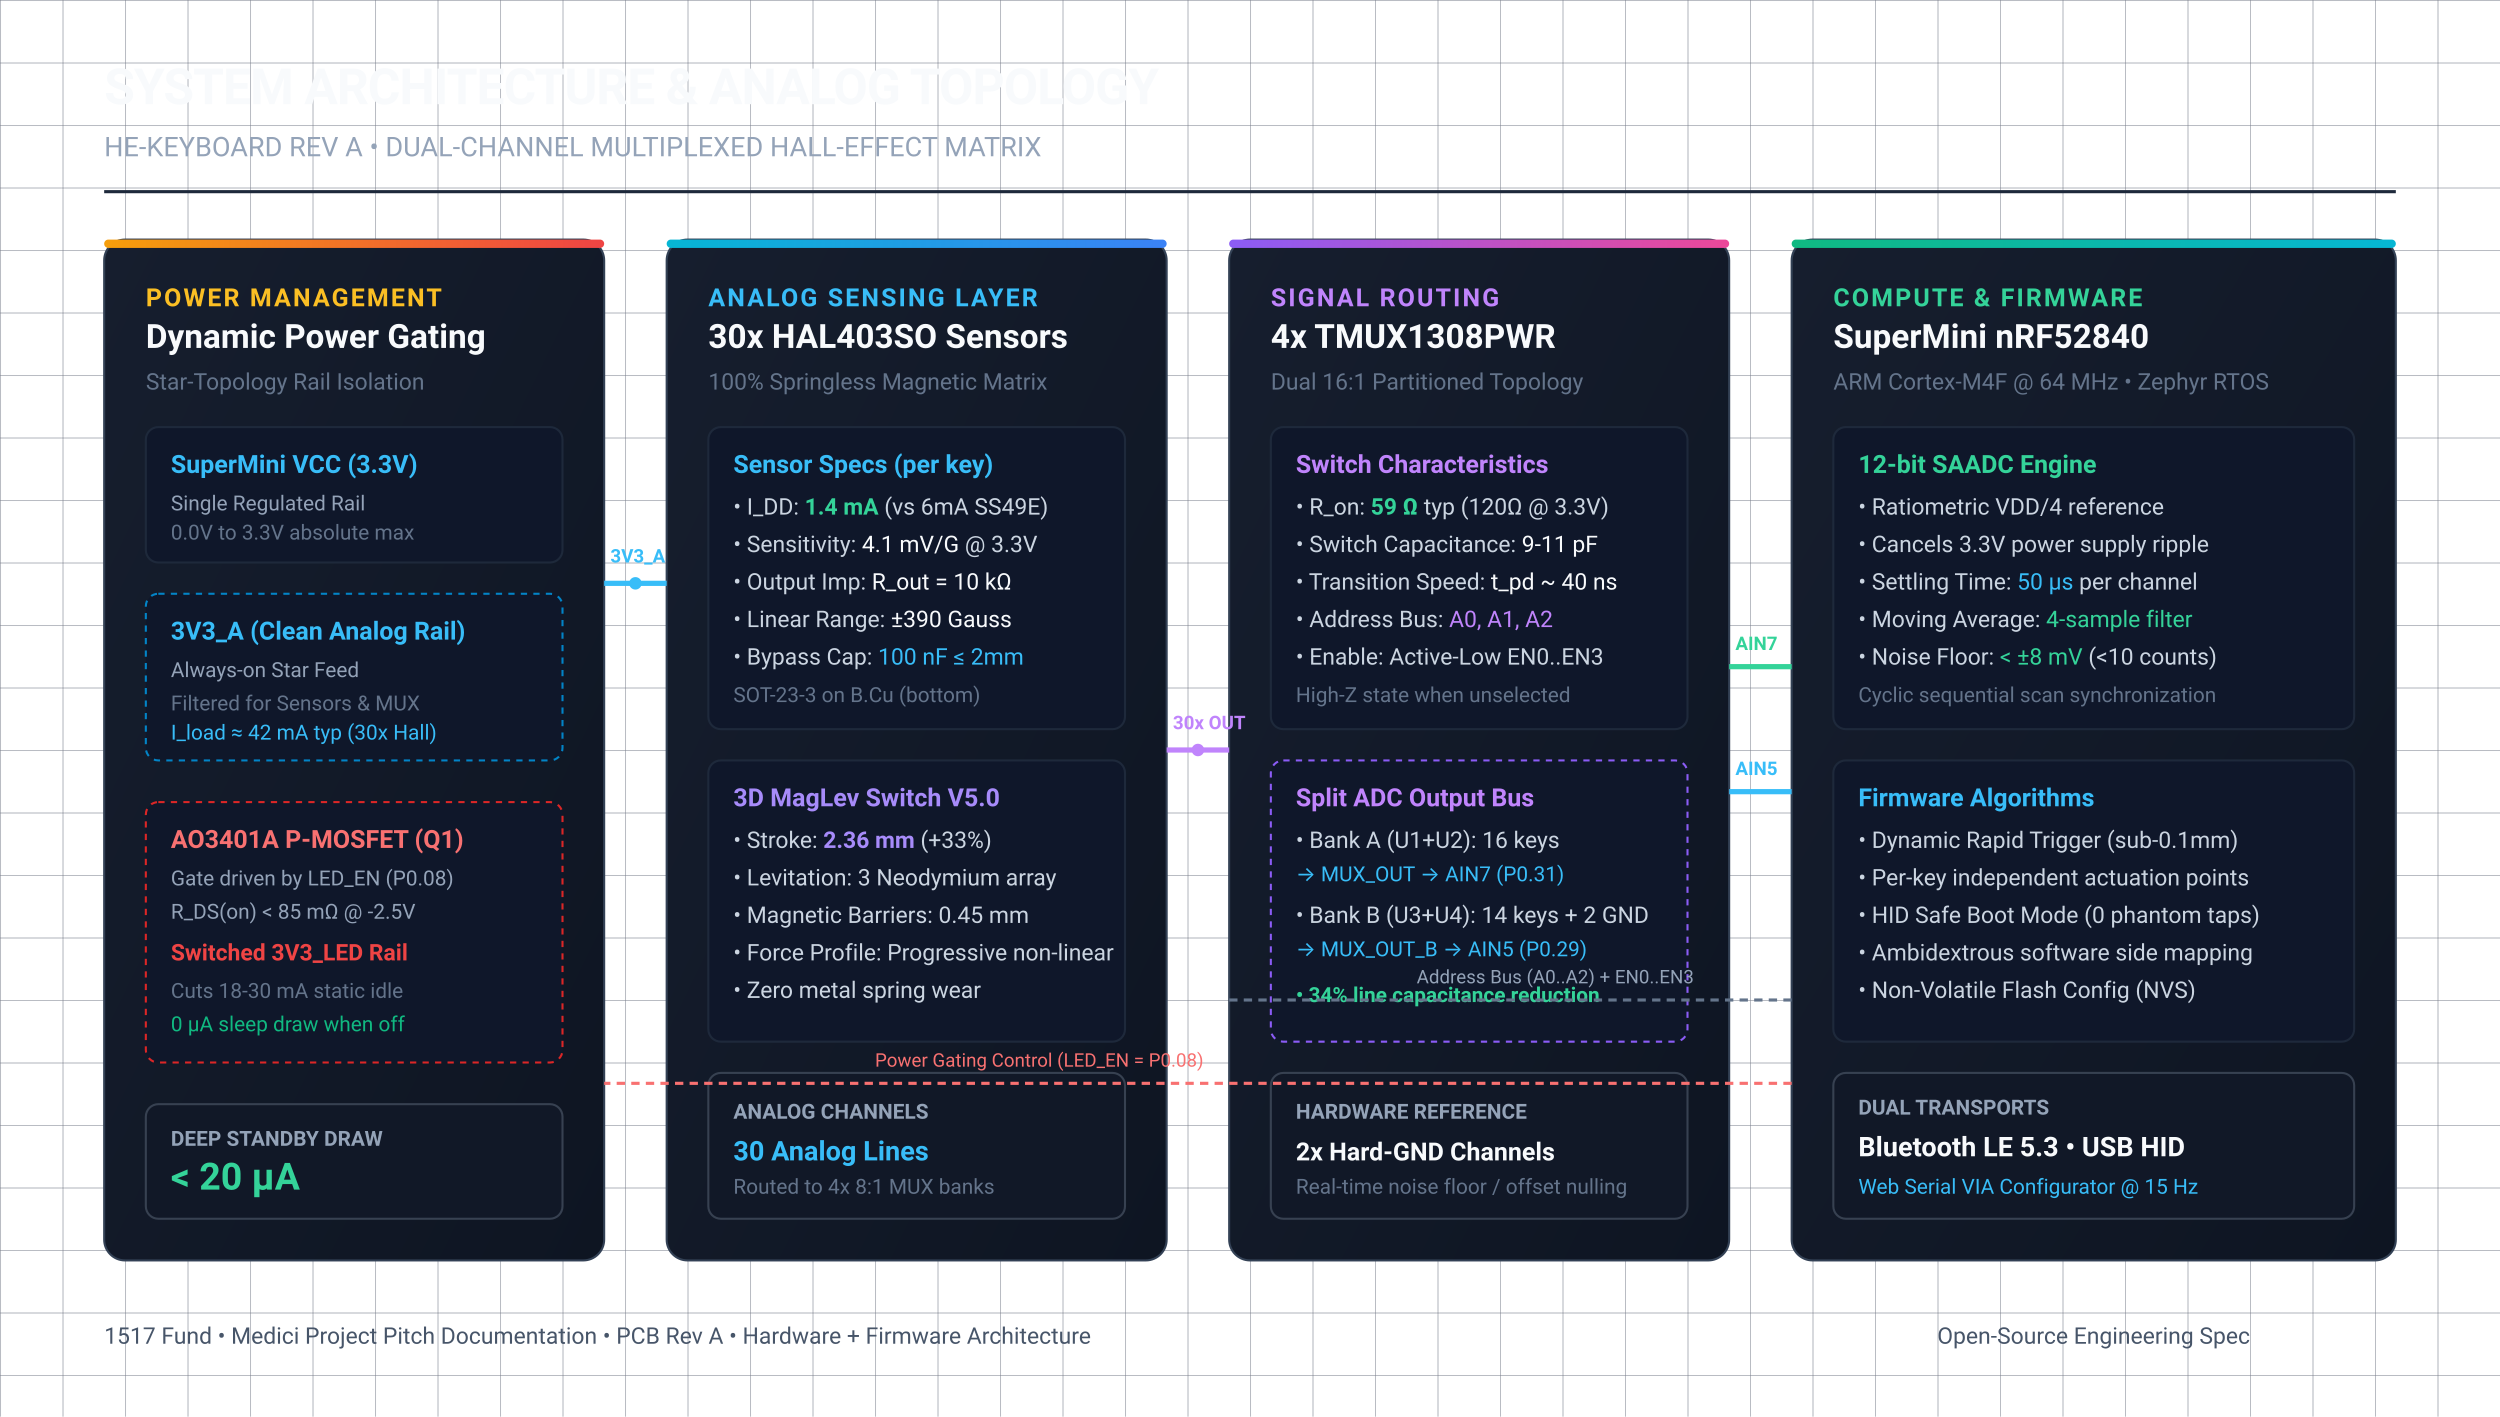
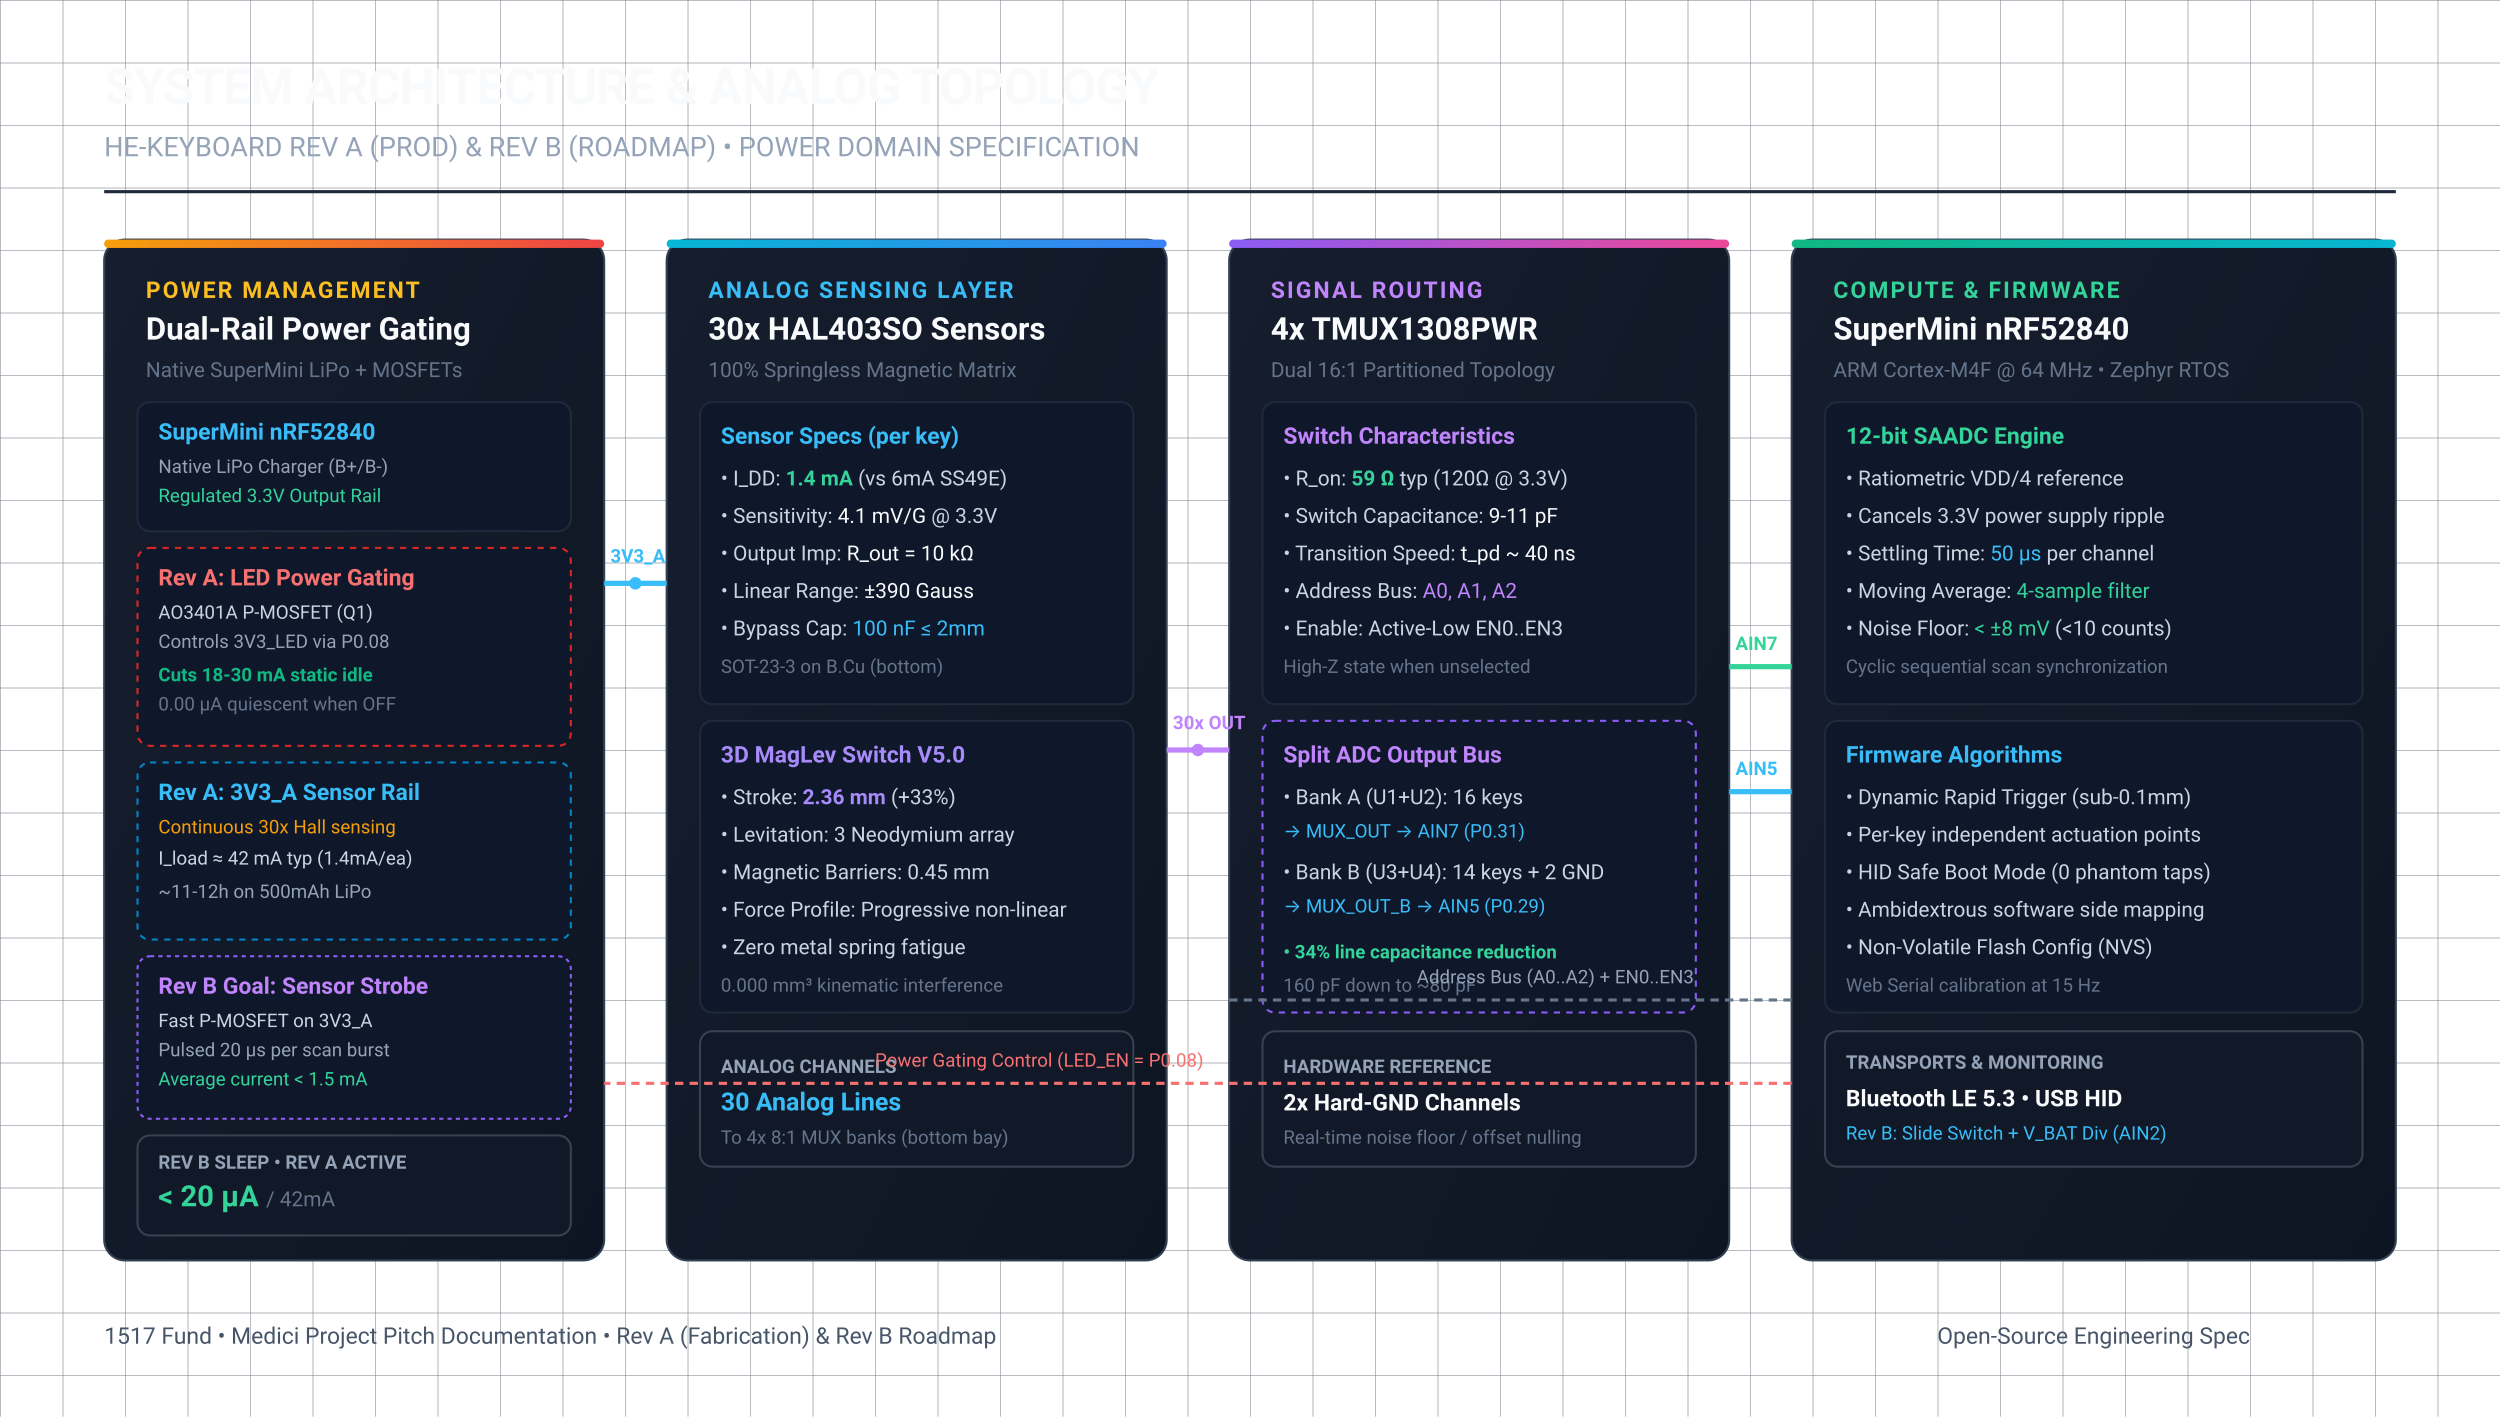
<svg xmlns="http://www.w3.org/2000/svg" viewBox="0 0 1200 680" width="1200" height="680" style="background-color: #0b0f17; font-family: ui-sans-serif, system-ui, -apple-system, BlinkMacSystemFont, 'Segoe UI', Roboto, sans-serif;">
  <defs>
    <linearGradient id="cardBg" x1="0%" y1="0%" x2="100%" y2="100%">
      <stop offset="0%" stop-color="#161e2e" />
      <stop offset="100%" stop-color="#0e1522" />
    </linearGradient>
    <linearGradient id="cyanGlow" x1="0%" y1="0%" x2="100%" y2="0%">
      <stop offset="0%" stop-color="#06b6d4" />
      <stop offset="100%" stop-color="#3b82f6" />
    </linearGradient>
    <linearGradient id="amberGlow" x1="0%" y1="0%" x2="100%" y2="0%">
      <stop offset="0%" stop-color="#f59e0b" />
      <stop offset="100%" stop-color="#ef4444" />
    </linearGradient>
    <linearGradient id="purpleGlow" x1="0%" y1="0%" x2="100%" y2="0%">
      <stop offset="0%" stop-color="#8b5cf6" />
      <stop offset="100%" stop-color="#ec4899" />
    </linearGradient>
    <linearGradient id="greenGlow" x1="0%" y1="0%" x2="100%" y2="0%">
      <stop offset="0%" stop-color="#10b981" />
      <stop offset="100%" stop-color="#06b6d4" />
    </linearGradient>
-     <filter id="glow" x="-20%" y="-20%" width="140%" height="140%">
-       <feGaussianBlur stdDeviation="3" result="blur" />
-       <feComposite in="SourceGraphic" in2="blur" operator="over" />
-     </filter>
  </defs>
  <pattern id="grid" width="30" height="30" patternUnits="userSpaceOnUse">
    <path d="M 30 0 L 0 0 0 30" fill="none" stroke="#1f293d" stroke-width="0.5" stroke-opacity="0.6" />
  </pattern>
  <rect width="1200" height="680" fill="url(#grid)" />
  <text x="50" y="50" fill="#f8fafc" font-size="24" font-weight="700" letter-spacing="-0.5px">SYSTEM ARCHITECTURE &amp; ANALOG TOPOLOGY</text>
-   <text x="50" y="75" fill="#94a3b8" font-size="13" font-mono="true">HE-KEYBOARD REV A • DUAL-CHANNEL MULTIPLEXED HALL-EFFECT MATRIX</text>
+   <text x="50" y="75" fill="#94a3b8" font-size="13" font-mono="true">HE-KEYBOARD REV A (PROD) &amp; REV B (ROADMAP) • POWER DOMAIN SPECIFICATION</text>
  <line x1="50" y1="92" x2="1150" y2="92" stroke="#1e293b" stroke-width="1.5" />
  <g transform="translate(50, 115)">
    <rect width="240" height="490" rx="10" fill="url(#cardBg)" stroke="#334155" stroke-width="1" />
    <rect x="0" y="0" width="240" height="4" rx="2" fill="url(#amberGlow)" />
-     <text x="20" y="32" fill="#fbbf24" font-size="12" font-weight="700" letter-spacing="1px">POWER MANAGEMENT</text>
-     <text x="20" y="52" fill="#f8fafc" font-size="16" font-weight="600">Dynamic Power Gating</text>
-     <text x="20" y="72" fill="#64748b" font-size="11">Star-Topology Rail Isolation</text>
-     <rect x="20" y="90" width="200" height="65" rx="6" fill="#0f172a" stroke="#1e293b" />
-     <text x="32" y="112" fill="#38bdf8" font-size="12" font-weight="600">SuperMini VCC (3.3V)</text>
-     <text x="32" y="130" fill="#94a3b8" font-size="10">Single Regulated Rail</text>
-     <text x="32" y="144" fill="#64748b" font-size="10">0.0V to 3.3V absolute max</text>
-     <rect x="20" y="170" width="200" height="80" rx="6" fill="#0f172a" stroke="#0284c7" stroke-dasharray="3,3" />
-     <text x="32" y="192" fill="#38bdf8" font-size="12" font-weight="600">3V3_A (Clean Analog Rail)</text>
-     <text x="32" y="210" fill="#94a3b8" font-size="10">Always-on Star Feed</text>
-     <text x="32" y="226" fill="#64748b" font-size="10">Filtered for Sensors &amp; MUX</text>
-     <text x="32" y="240" fill="#38bdf8" font-size="10">I_load ≈ 42 mA typ (30x Hall)</text>
-     <rect x="20" y="270" width="200" height="125" rx="6" fill="#0f172a" stroke="#dc2626" stroke-dasharray="3,3" />
-     <text x="32" y="292" fill="#f87171" font-size="12" font-weight="600">AO3401A P-MOSFET (Q1)</text>
-     <text x="32" y="310" fill="#94a3b8" font-size="10">Gate driven by LED_EN (P0.08)</text>
-     <text x="32" y="326" fill="#94a3b8" font-size="10">R_DS(on) &lt; 85 mΩ @ -2.5V</text>
-     <text x="32" y="346" fill="#ef4444" font-size="11" font-weight="600">Switched 3V3_LED Rail</text>
-     <text x="32" y="364" fill="#64748b" font-size="10">Cuts 18-30 mA static idle</text>
-     <text x="32" y="380" fill="#10b981" font-size="10">0 µA sleep draw when off</text>
-     <rect x="20" y="415" width="200" height="55" rx="6" fill="#111827" stroke="#374151" />
-     <text x="32" y="435" fill="#94a3b8" font-size="10" font-weight="600">DEEP STANDBY DRAW</text>
-     <text x="32" y="456" fill="#34d399" font-size="18" font-weight="700">&lt; 20 µA</text>
+     <text x="20" y="28" fill="#fbbf24" font-size="11" font-weight="700" letter-spacing="1px">POWER MANAGEMENT</text>
+     <text x="20" y="48" fill="#f8fafc" font-size="15" font-weight="600">Dual-Rail Power Gating</text>
+     <text x="20" y="66" fill="#64748b" font-size="10">Native SuperMini LiPo + MOSFETs</text>
+     <rect x="16" y="78" width="208" height="62" rx="6" fill="#0f172a" stroke="#1e293b" />
+     <text x="26" y="96" fill="#38bdf8" font-size="11" font-weight="600">SuperMini nRF52840</text>
+     <text x="26" y="112" fill="#94a3b8" font-size="9">Native LiPo Charger (B+/B-)</text>
+     <text x="26" y="126" fill="#34d399" font-size="9">Regulated 3.3V Output Rail</text>
+     <rect x="16" y="148" width="208" height="95" rx="6" fill="#0f172a" stroke="#dc2626" stroke-dasharray="3,3" />
+     <text x="26" y="166" fill="#f87171" font-size="11" font-weight="600">Rev A: LED Power Gating</text>
+     <text x="26" y="182" fill="#cbd5e1" font-size="9">AO3401A P-MOSFET (Q1)</text>
+     <text x="26" y="196" fill="#94a3b8" font-size="9">Controls 3V3_LED via P0.08</text>
+     <text x="26" y="212" fill="#10b981" font-size="9" font-weight="600">Cuts 18-30 mA static idle</text>
+     <text x="26" y="226" fill="#64748b" font-size="9">0.00 µA quiescent when OFF</text>
+     <rect x="16" y="251" width="208" height="85" rx="6" fill="#0f172a" stroke="#0284c7" stroke-dasharray="3,3" />
+     <text x="26" y="269" fill="#38bdf8" font-size="11" font-weight="600">Rev A: 3V3_A Sensor Rail</text>
+     <text x="26" y="285" fill="#f59e0b" font-size="9">Continuous 30x Hall sensing</text>
+     <text x="26" y="300" fill="#cbd5e1" font-size="9">I_load ≈ 42 mA typ (1.4mA/ea)</text>
+     <text x="26" y="316" fill="#94a3b8" font-size="9">~11-12h on 500mAh LiPo</text>
+     <rect x="16" y="344" width="208" height="78" rx="6" fill="#0f172a" stroke="#8b5cf6" stroke-dasharray="2,2" />
+     <text x="26" y="362" fill="#c084fc" font-size="11" font-weight="600">Rev B Goal: Sensor Strobe</text>
+     <text x="26" y="378" fill="#cbd5e1" font-size="9">Fast P-MOSFET on 3V3_A</text>
+     <text x="26" y="392" fill="#94a3b8" font-size="9">Pulsed 20 µs per scan burst</text>
+     <text x="26" y="406" fill="#34d399" font-size="9">Average current &lt; 1.5 mA</text>
+     <rect x="16" y="430" width="208" height="48" rx="6" fill="#111827" stroke="#374151" />
+     <text x="26" y="446" fill="#94a3b8" font-size="9" font-weight="600">REV B SLEEP • REV A ACTIVE</text>
+     <text x="26" y="464" fill="#34d399" font-size="14" font-weight="700">&lt; 20 µA <tspan fill="#64748b" font-size="10" font-weight="normal">/ 42mA</tspan>
+     </text>
  </g>
  <g transform="translate(320, 115)">
    <rect width="240" height="490" rx="10" fill="url(#cardBg)" stroke="#334155" stroke-width="1" />
    <rect x="0" y="0" width="240" height="4" rx="2" fill="url(#cyanGlow)" />
-     <text x="20" y="32" fill="#38bdf8" font-size="12" font-weight="700" letter-spacing="1px">ANALOG SENSING LAYER</text>
-     <text x="20" y="52" fill="#f8fafc" font-size="16" font-weight="600">30x HAL403SO Sensors</text>
-     <text x="20" y="72" fill="#64748b" font-size="11">100% Springless Magnetic Matrix</text>
-     <rect x="20" y="90" width="200" height="145" rx="6" fill="#0f172a" stroke="#1e293b" />
-     <text x="32" y="112" fill="#38bdf8" font-size="12" font-weight="600">Sensor Specs (per key)</text>
-     <text x="32" y="132" fill="#cbd5e1" font-size="11">• I_DD: <tspan fill="#34d399" font-weight="700">1.4 mA</tspan> (vs 6mA SS49E)</text>
-     <text x="32" y="150" fill="#cbd5e1" font-size="11">• Sensitivity: <tspan fill="#f8fafc">4.1 mV/G</tspan> @ 3.3V</text>
-     <text x="32" y="168" fill="#cbd5e1" font-size="11">• Output Imp: <tspan fill="#f8fafc">R_out = 10 kΩ</tspan>
+     <text x="20" y="28" fill="#38bdf8" font-size="11" font-weight="700" letter-spacing="1px">ANALOG SENSING LAYER</text>
+     <text x="20" y="48" fill="#f8fafc" font-size="15" font-weight="600">30x HAL403SO Sensors</text>
+     <text x="20" y="66" fill="#64748b" font-size="10">100% Springless Magnetic Matrix</text>
+     <rect x="16" y="78" width="208" height="145" rx="6" fill="#0f172a" stroke="#1e293b" />
+     <text x="26" y="98" fill="#38bdf8" font-size="11" font-weight="600">Sensor Specs (per key)</text>
+     <text x="26" y="118" fill="#cbd5e1" font-size="10">• I_DD: <tspan fill="#34d399" font-weight="700">1.4 mA</tspan> (vs 6mA SS49E)</text>
+     <text x="26" y="136" fill="#cbd5e1" font-size="10">• Sensitivity: <tspan fill="#f8fafc">4.1 mV/G</tspan> @ 3.3V</text>
+     <text x="26" y="154" fill="#cbd5e1" font-size="10">• Output Imp: <tspan fill="#f8fafc">R_out = 10 kΩ</tspan>
    </text>
-     <text x="32" y="186" fill="#cbd5e1" font-size="11">• Linear Range: <tspan fill="#f8fafc">±390 Gauss</tspan>
+     <text x="26" y="172" fill="#cbd5e1" font-size="10">• Linear Range: <tspan fill="#f8fafc">±390 Gauss</tspan>
    </text>
-     <text x="32" y="204" fill="#cbd5e1" font-size="11">• Bypass Cap: <tspan fill="#38bdf8">100 nF ≤ 2mm</tspan>
+     <text x="26" y="190" fill="#cbd5e1" font-size="10">• Bypass Cap: <tspan fill="#38bdf8">100 nF ≤ 2mm</tspan>
    </text>
-     <text x="32" y="222" fill="#64748b" font-size="10">SOT-23-3 on B.Cu (bottom)</text>
-     <rect x="20" y="250" width="200" height="135" rx="6" fill="#0f172a" stroke="#1e293b" />
-     <text x="32" y="272" fill="#a78bfa" font-size="12" font-weight="600">3D MagLev Switch V5.0</text>
-     <text x="32" y="292" fill="#cbd5e1" font-size="11">• Stroke: <tspan fill="#a78bfa" font-weight="700">2.36 mm</tspan> (+33%)</text>
-     <text x="32" y="310" fill="#cbd5e1" font-size="11">• Levitation: 3 Neodymium array</text>
-     <text x="32" y="328" fill="#cbd5e1" font-size="11">• Magnetic Barriers: 0.45 mm</text>
-     <text x="32" y="346" fill="#cbd5e1" font-size="11">• Force Profile: Progressive non-linear</text>
-     <text x="32" y="364" fill="#cbd5e1" font-size="11">• Zero metal spring wear</text>
-     <rect x="20" y="400" width="200" height="70" rx="6" fill="#111827" stroke="#374151" />
-     <text x="32" y="422" fill="#94a3b8" font-size="10" font-weight="600">ANALOG CHANNELS</text>
-     <text x="32" y="442" fill="#38bdf8" font-size="13" font-weight="700">30 Analog Lines</text>
-     <text x="32" y="458" fill="#64748b" font-size="10">Routed to 4x 8:1 MUX banks</text>
+     <text x="26" y="208" fill="#64748b" font-size="9">SOT-23-3 on B.Cu (bottom)</text>
+     <rect x="16" y="231" width="208" height="140" rx="6" fill="#0f172a" stroke="#1e293b" />
+     <text x="26" y="251" fill="#a78bfa" font-size="11" font-weight="600">3D MagLev Switch V5.0</text>
+     <text x="26" y="271" fill="#cbd5e1" font-size="10">• Stroke: <tspan fill="#a78bfa" font-weight="700">2.36 mm</tspan> (+33%)</text>
+     <text x="26" y="289" fill="#cbd5e1" font-size="10">• Levitation: 3 Neodymium array</text>
+     <text x="26" y="307" fill="#cbd5e1" font-size="10">• Magnetic Barriers: 0.45 mm</text>
+     <text x="26" y="325" fill="#cbd5e1" font-size="10">• Force Profile: Progressive non-linear</text>
+     <text x="26" y="343" fill="#cbd5e1" font-size="10">• Zero metal spring fatigue</text>
+     <text x="26" y="361" fill="#64748b" font-size="9">0.000 mm³ kinematic interference</text>
+     <rect x="16" y="380" width="208" height="65" rx="6" fill="#111827" stroke="#374151" />
+     <text x="26" y="400" fill="#94a3b8" font-size="9" font-weight="600">ANALOG CHANNELS</text>
+     <text x="26" y="418" fill="#38bdf8" font-size="12" font-weight="700">30 Analog Lines</text>
+     <text x="26" y="434" fill="#64748b" font-size="9">To 4x 8:1 MUX banks (bottom bay)</text>
  </g>
  <g transform="translate(590, 115)">
    <rect width="240" height="490" rx="10" fill="url(#cardBg)" stroke="#334155" stroke-width="1" />
    <rect x="0" y="0" width="240" height="4" rx="2" fill="url(#purpleGlow)" />
-     <text x="20" y="32" fill="#c084fc" font-size="12" font-weight="700" letter-spacing="1px">SIGNAL ROUTING</text>
-     <text x="20" y="52" fill="#f8fafc" font-size="16" font-weight="600">4x TMUX1308PWR</text>
-     <text x="20" y="72" fill="#64748b" font-size="11">Dual 16:1 Partitioned Topology</text>
-     <rect x="20" y="90" width="200" height="145" rx="6" fill="#0f172a" stroke="#1e293b" />
-     <text x="32" y="112" fill="#c084fc" font-size="12" font-weight="600">Switch Characteristics</text>
-     <text x="32" y="132" fill="#cbd5e1" font-size="11">• R_on: <tspan fill="#34d399" font-weight="700">59 Ω</tspan> typ (120Ω @ 3.3V)</text>
-     <text x="32" y="150" fill="#cbd5e1" font-size="11">• Switch Capacitance: <tspan fill="#f8fafc">9-11 pF</tspan>
+     <text x="20" y="28" fill="#c084fc" font-size="11" font-weight="700" letter-spacing="1px">SIGNAL ROUTING</text>
+     <text x="20" y="48" fill="#f8fafc" font-size="15" font-weight="600">4x TMUX1308PWR</text>
+     <text x="20" y="66" fill="#64748b" font-size="10">Dual 16:1 Partitioned Topology</text>
+     <rect x="16" y="78" width="208" height="145" rx="6" fill="#0f172a" stroke="#1e293b" />
+     <text x="26" y="98" fill="#c084fc" font-size="11" font-weight="600">Switch Characteristics</text>
+     <text x="26" y="118" fill="#cbd5e1" font-size="10">• R_on: <tspan fill="#34d399" font-weight="700">59 Ω</tspan> typ (120Ω @ 3.3V)</text>
+     <text x="26" y="136" fill="#cbd5e1" font-size="10">• Switch Capacitance: <tspan fill="#f8fafc">9-11 pF</tspan>
    </text>
-     <text x="32" y="168" fill="#cbd5e1" font-size="11">• Transition Speed: <tspan fill="#f8fafc">t_pd ~ 40 ns</tspan>
+     <text x="26" y="154" fill="#cbd5e1" font-size="10">• Transition Speed: <tspan fill="#f8fafc">t_pd ~ 40 ns</tspan>
    </text>
-     <text x="32" y="186" fill="#cbd5e1" font-size="11">• Address Bus: <tspan fill="#c084fc">A0, A1, A2</tspan>
+     <text x="26" y="172" fill="#cbd5e1" font-size="10">• Address Bus: <tspan fill="#c084fc">A0, A1, A2</tspan>
    </text>
-     <text x="32" y="204" fill="#cbd5e1" font-size="11">• Enable: Active-Low EN0..EN3</text>
-     <text x="32" y="222" fill="#64748b" font-size="10">High-Z state when unselected</text>
-     <rect x="20" y="250" width="200" height="135" rx="6" fill="#0f172a" stroke="#8b5cf6" stroke-dasharray="3,3" />
-     <text x="32" y="272" fill="#c084fc" font-size="12" font-weight="600">Split ADC Output Bus</text>
-     <text x="32" y="292" fill="#cbd5e1" font-size="11">• Bank A (U1+U2): 16 keys</text>
-     <text x="32" y="308" fill="#38bdf8" font-size="10">→ MUX_OUT → AIN7 (P0.31)</text>
-     <text x="32" y="328" fill="#cbd5e1" font-size="11">• Bank B (U3+U4): 14 keys + 2 GND</text>
-     <text x="32" y="344" fill="#38bdf8" font-size="10">→ MUX_OUT_B → AIN5 (P0.29)</text>
-     <text x="32" y="366" fill="#34d399" font-size="10" font-weight="600">• 34% line capacitance reduction</text>
-     <rect x="20" y="400" width="200" height="70" rx="6" fill="#111827" stroke="#374151" />
-     <text x="32" y="422" fill="#94a3b8" font-size="10" font-weight="600">HARDWARE REFERENCE</text>
-     <text x="32" y="442" fill="#f8fafc" font-size="12" font-weight="600">2x Hard-GND Channels</text>
-     <text x="32" y="458" fill="#64748b" font-size="10">Real-time noise floor / offset nulling</text>
+     <text x="26" y="190" fill="#cbd5e1" font-size="10">• Enable: Active-Low EN0..EN3</text>
+     <text x="26" y="208" fill="#64748b" font-size="9">High-Z state when unselected</text>
+     <rect x="16" y="231" width="208" height="140" rx="6" fill="#0f172a" stroke="#8b5cf6" stroke-dasharray="3,3" />
+     <text x="26" y="251" fill="#c084fc" font-size="11" font-weight="600">Split ADC Output Bus</text>
+     <text x="26" y="271" fill="#cbd5e1" font-size="10">• Bank A (U1+U2): 16 keys</text>
+     <text x="26" y="287" fill="#38bdf8" font-size="9">→ MUX_OUT → AIN7 (P0.31)</text>
+     <text x="26" y="307" fill="#cbd5e1" font-size="10">• Bank B (U3+U4): 14 keys + 2 GND</text>
+     <text x="26" y="323" fill="#38bdf8" font-size="9">→ MUX_OUT_B → AIN5 (P0.29)</text>
+     <text x="26" y="345" fill="#34d399" font-size="9" font-weight="600">• 34% line capacitance reduction</text>
+     <text x="26" y="361" fill="#64748b" font-size="9">160 pF down to ~80 pF</text>
+     <rect x="16" y="380" width="208" height="65" rx="6" fill="#111827" stroke="#374151" />
+     <text x="26" y="400" fill="#94a3b8" font-size="9" font-weight="600">HARDWARE REFERENCE</text>
+     <text x="26" y="418" fill="#f8fafc" font-size="11" font-weight="600">2x Hard-GND Channels</text>
+     <text x="26" y="434" fill="#64748b" font-size="9">Real-time noise floor / offset nulling</text>
  </g>
  <g transform="translate(860, 115)">
    <rect width="290" height="490" rx="10" fill="url(#cardBg)" stroke="#334155" stroke-width="1" />
    <rect x="0" y="0" width="290" height="4" rx="2" fill="url(#greenGlow)" />
-     <text x="20" y="32" fill="#34d399" font-size="12" font-weight="700" letter-spacing="1px">COMPUTE &amp; FIRMWARE</text>
-     <text x="20" y="52" fill="#f8fafc" font-size="16" font-weight="600">SuperMini nRF52840</text>
-     <text x="20" y="72" fill="#64748b" font-size="11">ARM Cortex-M4F @ 64 MHz • Zephyr RTOS</text>
-     <rect x="20" y="90" width="250" height="145" rx="6" fill="#0f172a" stroke="#1e293b" />
-     <text x="32" y="112" fill="#34d399" font-size="12" font-weight="600">12-bit SAADC Engine</text>
-     <text x="32" y="132" fill="#cbd5e1" font-size="11">• Ratiometric VDD/4 reference</text>
-     <text x="32" y="150" fill="#cbd5e1" font-size="11">• Cancels 3.3V power supply ripple</text>
-     <text x="32" y="168" fill="#cbd5e1" font-size="11">• Settling Time: <tspan fill="#38bdf8">50 µs</tspan> per channel</text>
-     <text x="32" y="186" fill="#cbd5e1" font-size="11">• Moving Average: <tspan fill="#34d399">4-sample filter</tspan>
+     <text x="20" y="28" fill="#34d399" font-size="11" font-weight="700" letter-spacing="1px">COMPUTE &amp; FIRMWARE</text>
+     <text x="20" y="48" fill="#f8fafc" font-size="15" font-weight="600">SuperMini nRF52840</text>
+     <text x="20" y="66" fill="#64748b" font-size="10">ARM Cortex-M4F @ 64 MHz • Zephyr RTOS</text>
+     <rect x="16" y="78" width="258" height="145" rx="6" fill="#0f172a" stroke="#1e293b" />
+     <text x="26" y="98" fill="#34d399" font-size="11" font-weight="600">12-bit SAADC Engine</text>
+     <text x="26" y="118" fill="#cbd5e1" font-size="10">• Ratiometric VDD/4 reference</text>
+     <text x="26" y="136" fill="#cbd5e1" font-size="10">• Cancels 3.3V power supply ripple</text>
+     <text x="26" y="154" fill="#cbd5e1" font-size="10">• Settling Time: <tspan fill="#38bdf8">50 µs</tspan> per channel</text>
+     <text x="26" y="172" fill="#cbd5e1" font-size="10">• Moving Average: <tspan fill="#34d399">4-sample filter</tspan>
    </text>
-     <text x="32" y="204" fill="#cbd5e1" font-size="11">• Noise Floor: <tspan fill="#34d399">&lt; ±8 mV</tspan> (&lt;10 counts)</text>
-     <text x="32" y="222" fill="#64748b" font-size="10">Cyclic sequential scan synchronization</text>
-     <rect x="20" y="250" width="250" height="135" rx="6" fill="#0f172a" stroke="#1e293b" />
-     <text x="32" y="272" fill="#38bdf8" font-size="12" font-weight="600">Firmware Algorithms</text>
-     <text x="32" y="292" fill="#cbd5e1" font-size="11">• Dynamic Rapid Trigger (sub-0.1mm)</text>
-     <text x="32" y="310" fill="#cbd5e1" font-size="11">• Per-key independent actuation points</text>
-     <text x="32" y="328" fill="#cbd5e1" font-size="11">• HID Safe Boot Mode (0 phantom taps)</text>
-     <text x="32" y="346" fill="#cbd5e1" font-size="11">• Ambidextrous software side mapping</text>
-     <text x="32" y="364" fill="#cbd5e1" font-size="11">• Non-Volatile Flash Config (NVS)</text>
-     <rect x="20" y="400" width="250" height="70" rx="6" fill="#111827" stroke="#374151" />
-     <text x="32" y="420" fill="#94a3b8" font-size="10" font-weight="600">DUAL TRANSPORTS</text>
-     <text x="32" y="440" fill="#f8fafc" font-size="13" font-weight="600">Bluetooth LE 5.3 • USB HID</text>
-     <text x="32" y="458" fill="#38bdf8" font-size="10">Web Serial VIA Configurator @ 15 Hz</text>
+     <text x="26" y="190" fill="#cbd5e1" font-size="10">• Noise Floor: <tspan fill="#34d399">&lt; ±8 mV</tspan> (&lt;10 counts)</text>
+     <text x="26" y="208" fill="#64748b" font-size="9">Cyclic sequential scan synchronization</text>
+     <rect x="16" y="231" width="258" height="140" rx="6" fill="#0f172a" stroke="#1e293b" />
+     <text x="26" y="251" fill="#38bdf8" font-size="11" font-weight="600">Firmware Algorithms</text>
+     <text x="26" y="271" fill="#cbd5e1" font-size="10">• Dynamic Rapid Trigger (sub-0.1mm)</text>
+     <text x="26" y="289" fill="#cbd5e1" font-size="10">• Per-key independent actuation points</text>
+     <text x="26" y="307" fill="#cbd5e1" font-size="10">• HID Safe Boot Mode (0 phantom taps)</text>
+     <text x="26" y="325" fill="#cbd5e1" font-size="10">• Ambidextrous software side mapping</text>
+     <text x="26" y="343" fill="#cbd5e1" font-size="10">• Non-Volatile Flash Config (NVS)</text>
+     <text x="26" y="361" fill="#64748b" font-size="9">Web Serial calibration at 15 Hz</text>
+     <rect x="16" y="380" width="258" height="65" rx="6" fill="#111827" stroke="#374151" />
+     <text x="26" y="398" fill="#94a3b8" font-size="9" font-weight="600">TRANSPORTS &amp; MONITORING</text>
+     <text x="26" y="416" fill="#f8fafc" font-size="11" font-weight="600">Bluetooth LE 5.3 • USB HID</text>
+     <text x="26" y="432" fill="#38bdf8" font-size="9">Rev B: Slide Switch + V_BAT Div (AIN2)</text>
  </g>
-   <path d="M 290 280 L 320 280" stroke="#38bdf8" stroke-width="2.5" marker-end="url(#arrow)" />
+   <path d="M 290 280 L 320 280" stroke="#38bdf8" stroke-width="2.5" />
  <circle cx="305" cy="280" r="3" fill="#38bdf8" />
  <text x="293" y="270" fill="#38bdf8" font-size="9" font-weight="600">3V3_A</text>
  <path d="M 560 360 L 590 360" stroke="#c084fc" stroke-width="2.5" />
  <circle cx="575" cy="360" r="3" fill="#c084fc" />
  <text x="563" y="350" fill="#c084fc" font-size="9" font-weight="600">30x OUT</text>
  <path d="M 830 320 L 860 320" stroke="#34d399" stroke-width="2.5" />
  <path d="M 830 380 L 860 380" stroke="#38bdf8" stroke-width="2.5" />
  <text x="833" y="312" fill="#34d399" font-size="9" font-weight="600">AIN7</text>
  <text x="833" y="372" fill="#38bdf8" font-size="9" font-weight="600">AIN5</text>
  <path d="M 860 480 L 590 480" stroke="#64748b" stroke-width="1.5" stroke-dasharray="4,3" />
  <text x="680" y="472" fill="#94a3b8" font-size="9">Address Bus (A0..A2) + EN0..EN3</text>
  <path d="M 860 520 L 290 520" stroke="#f87171" stroke-width="1.5" stroke-dasharray="4,3" />
  <text x="420" y="512" fill="#f87171" font-size="9">Power Gating Control (LED_EN = P0.08)</text>
-   <text x="50" y="645" fill="#475569" font-size="11">1517 Fund • Medici Project Pitch Documentation • PCB Rev A • Hardware + Firmware Architecture</text>
+   <text x="50" y="645" fill="#475569" font-size="11">1517 Fund • Medici Project Pitch Documentation • Rev A (Fabrication) &amp; Rev B Roadmap</text>
  <text x="1080" y="645" fill="#475569" font-size="11" text-anchor="end">Open-Source Engineering Spec</text>
</svg>
